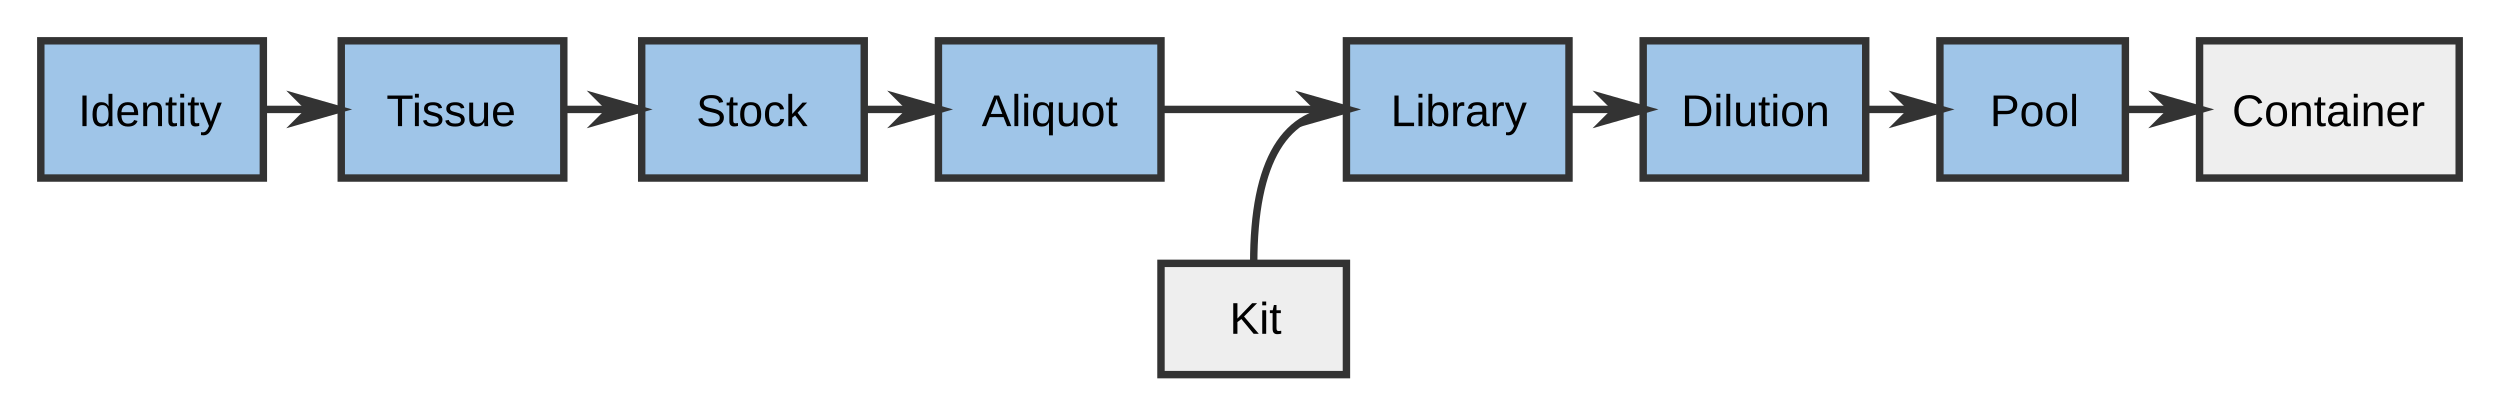
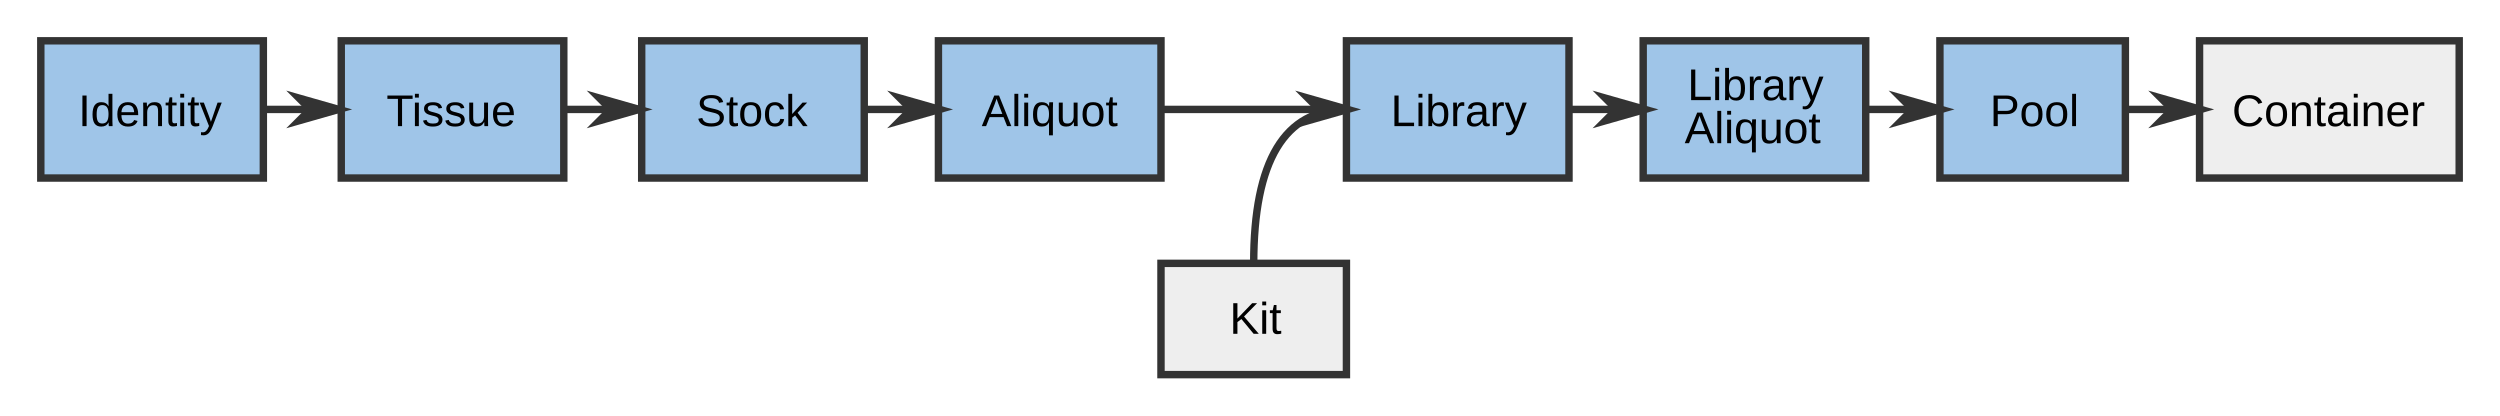
<svg xmlns="http://www.w3.org/2000/svg" xmlns:html="http://www.w3.org/1999/xhtml" version="1.1" width="674" height="112" id="svg2">
  <html:style />
  <path d="m 173,11 m 0,0 60,0 q 0,0 0,0 l 0,37 q 0,0 0,0 l -60,0 q 0,0 0,0 l 0,-37 q 0,0 0,0 z" stroke-miterlimit="10" id="sample1" style="fill:#9fc5e8;fill-opacity:1;stroke:#333333;stroke-width:2;stroke-miterlimit:10" />
  <defs id="defs4">
    <marker style="overflow:visible;" id="marker4610" refX="0.0" refY="0.0" orient="auto">
      <path transform="scale(0.4) rotate(180) translate(10,0)" style="fill-rule:evenodd;stroke:#333333;stroke-width:1pt;stroke-opacity:1;fill:#333333;fill-opacity:1" d="M 0.0,0.0 L 5.0,-5.0 L -12.5,0.0 L 5.0,5.0 L 0.0,0.0 z " id="path4612" />
    </marker>
    <marker style="overflow:visible;" id="marker4564" refX="0.0" refY="0.0" orient="auto">
      <path transform="scale(0.4) rotate(180) translate(10,0)" style="fill-rule:evenodd;stroke:#333333;stroke-width:1pt;stroke-opacity:1;fill:#333333;fill-opacity:1" d="M 0.0,0.0 L 5.0,-5.0 L -12.5,0.0 L 5.0,5.0 L 0.0,0.0 z " id="path4566" />
    </marker>
    <marker style="overflow:visible;" id="marker4524" refX="0.0" refY="0.0" orient="auto">
      <path transform="scale(0.4) rotate(180) translate(10,0)" style="fill-rule:evenodd;stroke:#333333;stroke-width:1pt;stroke-opacity:1;fill:#333333;fill-opacity:1" d="M 0.0,0.0 L 5.0,-5.0 L -12.5,0.0 L 5.0,5.0 L 0.0,0.0 z " id="path4526" />
    </marker>
    <marker style="overflow:visible;" id="marker4490" refX="0.0" refY="0.0" orient="auto">
      <path transform="scale(0.4) rotate(180) translate(10,0)" style="fill-rule:evenodd;stroke:#333333;stroke-width:1pt;stroke-opacity:1;fill:#333333;fill-opacity:1" d="M 0.0,0.0 L 5.0,-5.0 L -12.5,0.0 L 5.0,5.0 L 0.0,0.0 z " id="path4492" />
    </marker>
    <marker style="overflow:visible;" id="marker4462" refX="0.0" refY="0.0" orient="auto">
      <path transform="scale(0.4) rotate(180) translate(10,0)" style="fill-rule:evenodd;stroke:#333333;stroke-width:1pt;stroke-opacity:1;fill:#333333;fill-opacity:1" d="M 0.0,0.0 L 5.0,-5.0 L -12.5,0.0 L 5.0,5.0 L 0.0,0.0 z " id="path4464" />
    </marker>
    <marker style="overflow:visible;" id="marker4440" refX="0.0" refY="0.0" orient="auto">
      <path transform="scale(0.4) rotate(180) translate(10,0)" style="fill-rule:evenodd;stroke:#333333;stroke-width:1pt;stroke-opacity:1;fill:#333333;fill-opacity:1" d="M 0.0,0.0 L 5.0,-5.0 L -12.5,0.0 L 5.0,5.0 L 0.0,0.0 z " id="path4442" />
    </marker>
    <marker orient="auto" refY="0.0" refX="0.0" id="Arrow1Mend" style="overflow:visible;">
      <path id="path4173" d="M 0.0,0.0 L 5.0,-5.0 L -12.5,0.0 L 5.0,5.0 L 0.0,0.0 z " style="fill-rule:evenodd;stroke:#333333;stroke-width:1pt;stroke-opacity:1;fill:#333333;fill-opacity:1" transform="scale(0.4) rotate(180) translate(10,0)" />
    </marker>
  </defs>
  <text style="font-style:normal;font-weight:normal;font-size:12px;line-height:14px;font-family:Arial;fill:#000000;stroke:none" id="text54" y="34" x="187.707" line-height="14px" text-decoration="" font-weight="normal" font-style="normal" font-size="12px">Stock</text>
  <path d="m 253,11 m 0,0 60,0 q 0,0 0,0 l 0,37 q 0,0 0,0 l -60,0 q 0,0 0,0 l 0,-37 q 0,0 0,0 z" stroke-miterlimit="10" id="sample2" style="fill:#9fc5e8;fill-opacity:1;stroke:#333333;stroke-width:2;stroke-miterlimit:10" />
  <text style="font-style:normal;font-weight:normal;font-size:12px;line-height:14px;font-family:Arial;fill:#000000;stroke:none" id="text98" y="34" x="264.666" line-height="14px" text-decoration="" font-weight="normal" font-style="normal" font-size="12px">Aliquot</text>
  <path d="m 313,71 m 0,0 50,0 q 0,0 0,0 l 0,30 q 0,0 0,0 l -50,0 q 0,0 0,0 l 0,-30 q 0,0 0,0 z" stroke-miterlimit="10" id="kit" style="fill:#eeeeee;fill-opacity:1;stroke:#333333;stroke-width:2;stroke-miterlimit:10" />
  <rect x="322" y="79" width="33" height="14" id="rect128" style="fill:#000000;fill-opacity:0;stroke:none" />
  <text style="font-style:normal;font-weight:normal;font-size:12px;line-height:14px;font-family:Arial;fill:#000000;stroke:none" id="text142" y="90" x="331.5" line-height="14px" text-decoration="" font-weight="normal" font-style="normal" font-size="12px">Kit</text>
  <path d="m 363,11 m 0,0 60,0 q 0,0 0,0 l 0,37 q 0,0 0,0 l -60,0 q 0,0 0,0 l 0,-37 q 0,0 0,0 z" stroke-miterlimit="10" id="library" style="fill:#9fc5e8;fill-opacity:1;stroke:#333333;stroke-width:2;stroke-miterlimit:10" />
  <text style="font-style:normal;font-weight:normal;font-size:12px;line-height:14px;font-family:Arial;fill:#000000;stroke:none" id="text186" y="34" x="374.953" line-height="14px" text-decoration="" font-weight="normal" font-style="normal" font-size="12px">Library</text>
-   <path d="m 443,11 m 0,0 60,0 q 0,0 0,0 l 0,37 q 0,0 0,0 l -60,0 q 0,0 0,0 l 0,-37 q 0,0 0,0 z" stroke-miterlimit="10" id="dilution" style="fill:#9fc5e8;fill-opacity:1;stroke:#333333;stroke-width:2;stroke-miterlimit:10" />
-   <text style="font-style:normal;font-weight:normal;font-size:12px;line-height:14px;font-family:Arial;fill:#000000;stroke:none" id="text230" y="34" x="453.281" line-height="14px" text-decoration="" font-weight="normal" font-style="normal" font-size="12px">Dilution</text>
+   <path d="m 443,11 m 0,0 60,0 q 0,0 0,0 l 0,37 q 0,0 0,0 l -60,0 q 0,0 0,0 l 0,-37 q 0,0 0,0 z" stroke-miterlimit="10" id="libraryAliquot" style="fill:#9fc5e8;fill-opacity:1;stroke:#333333;stroke-width:2;stroke-miterlimit:10" />
+   <text style="font-style:normal;font-variant:normal;font-weight:normal;font-stretch:normal;font-size:12px;line-height:0%;font-family:Arial;-inkscape-font-specification:'Arial, Normal';font-variant-ligatures:normal;font-variant-caps:normal;font-variant-numeric:normal;font-feature-settings:normal;text-align:center;writing-mode:lr-tb;text-anchor:middle;fill:#000000;stroke:none" id="text230" y="27" x="473.281" line-height="14px" text-decoration="" font-weight="normal" font-style="normal" font-size="12px">
+     <tspan id="tspan901" x="473.281" y="27">Library</tspan>
+   </text>
+   <text style="font-style:normal;font-variant:normal;font-weight:normal;font-stretch:normal;font-size:12px;line-height:0%;font-family:Arial;-inkscape-font-specification:'Arial, Normal';font-variant-ligatures:normal;font-variant-caps:normal;font-variant-numeric:normal;font-feature-settings:normal;text-align:center;writing-mode:lr-tb;text-anchor:middle;fill:#000000;stroke:none" id="text230-1" y="38.603" x="472.52" line-height="14px" text-decoration="" font-weight="normal" font-style="normal" font-size="12px">
+     <tspan id="tspan963" x="472.52" y="38.603">Aliquot</tspan>
+   </text>
  <path d="m 523,11 m 0,0 50,0 q 0,0 0,0 l 0,37 q 0,0 0,0 l -50,0 q 0,0 0,0 l 0,-37 q 0,0 0,0 z" stroke-miterlimit="10" id="pool" style="fill:#9fc5e8;fill-opacity:1;stroke:#333333;stroke-width:2;stroke-miterlimit:10" />
  <rect x="532" y="23" width="33" height="14" id="rect260" style="fill:#000000;fill-opacity:0;stroke:none" />
  <text style="font-style:normal;font-weight:normal;font-size:12px;line-height:14px;font-family:Arial;fill:#000000;stroke:none" id="text274" y="34" x="536.484" line-height="14px" text-decoration="" font-weight="normal" font-style="normal" font-size="12px">Pool</text>
  <path d="m 593,11 m 0,0 70,0 q 0,0 0,0 l 0,37 q 0,0 0,0 l -70,0 q 0,0 0,0 l 0,-37 q 0,0 0,0 z" stroke-miterlimit="10" id="flowcell" style="fill:#eeeeee;fill-opacity:1;stroke:#333333;stroke-width:2;stroke-miterlimit:10" />
  <text style="font-style:normal;font-weight:normal;font-size:12px;line-height:14px;font-family:Arial;fill:#000000;stroke:none" id="text318" y="34" x="601.762" line-height="14px" text-decoration="" font-weight="normal" font-style="normal" font-size="12px">Container</text>
  <path style="fill:none;stroke:#333333;stroke-width:2;stroke-miterlimit:10;marker-end:url(#marker4610)" id="path328" stroke-miterlimit="10" d="m 573,29.5 6.667,0 6.667,0 6.667,0" />
  <path style="fill:none;stroke:#333333;stroke-width:2;stroke-miterlimit:10;marker-end:url(#Arrow1Mend)" id="path338" stroke-miterlimit="10" d="m 503,29.5 6.667,0 6.667,0 6.667,0" />
  <path style="fill:none;stroke:#333333;stroke-width:2;stroke-miterlimit:10;marker-end:url(#marker4440)" id="path348" stroke-miterlimit="10" d="m 423.18,29.5 6.667,0 6.667,0 6.667,0" />
  <path style="fill:none;stroke:#333333;stroke-width:2;stroke-miterlimit:10" id="path358" stroke-miterlimit="10" d="m 338,71 q 0,-41.5 25,-41.5" />
  <path style="fill:none;stroke:#333333;stroke-width:2;stroke-miterlimit:10;marker-end:url(#marker4462)" id="path368" stroke-miterlimit="10" d="m 313,29.5 16.667,0 16.667,0 16.667,0" />
  <path style="fill:none;stroke:#333333;stroke-width:2;stroke-miterlimit:10;marker-end:url(#marker4490)" id="path378" stroke-miterlimit="10" d="m 233,29.5 6.667,0 6.667,0 6.667,0" />
  <path style="fill:#9fc5e8;fill-opacity:1;stroke:#333333;stroke-width:2;stroke-miterlimit:10" id="path6984" stroke-miterlimit="10" d="m 92,11 m 0,0 60,0 q 0,0 0,0 l 0,37 q 0,0 0,0 l -60,0 q 0,0 0,0 l 0,-37 q 0,0 0,0 z" />
  <text font-size="12px" font-style="normal" font-weight="normal" text-decoration="" line-height="14px" x="104.174" y="34" id="text6986" style="font-style:normal;font-weight:normal;font-size:12px;line-height:14px;font-family:Arial;fill:#000000;stroke:none">Tissue</text>
  <path d="m 152,29.5 6.667,0 6.667,0 6.667,0" stroke-miterlimit="10" id="path6988" style="fill:none;stroke:#333333;stroke-width:2;stroke-miterlimit:10;marker-end:url(#marker4524)" />
  <path d="m 11,11 m 0,0 60,0 q 0,0 0,0 l 0,37 q 0,0 0,0 l -60,0 q 0,0 0,0 l 0,-37 q 0,0 0,0 z" stroke-miterlimit="10" id="path6990" style="fill:#9fc5e8;fill-opacity:1;stroke:#333333;stroke-width:2;stroke-miterlimit:10" />
  <text style="font-style:normal;font-weight:normal;font-size:12px;line-height:14px;font-family:Arial;fill:#000000;stroke:none" id="text6992" y="34" x="21.11" line-height="14px" text-decoration="" font-weight="normal" font-style="normal" font-size="12px">Identity</text>
  <path style="fill:none;stroke:#333333;stroke-width:2;stroke-miterlimit:10;marker-end:url(#marker4564)" id="path6994" stroke-miterlimit="10" d="m 71,29.5 6.667,0 6.667,0 L 91,29.5" />
</svg>
